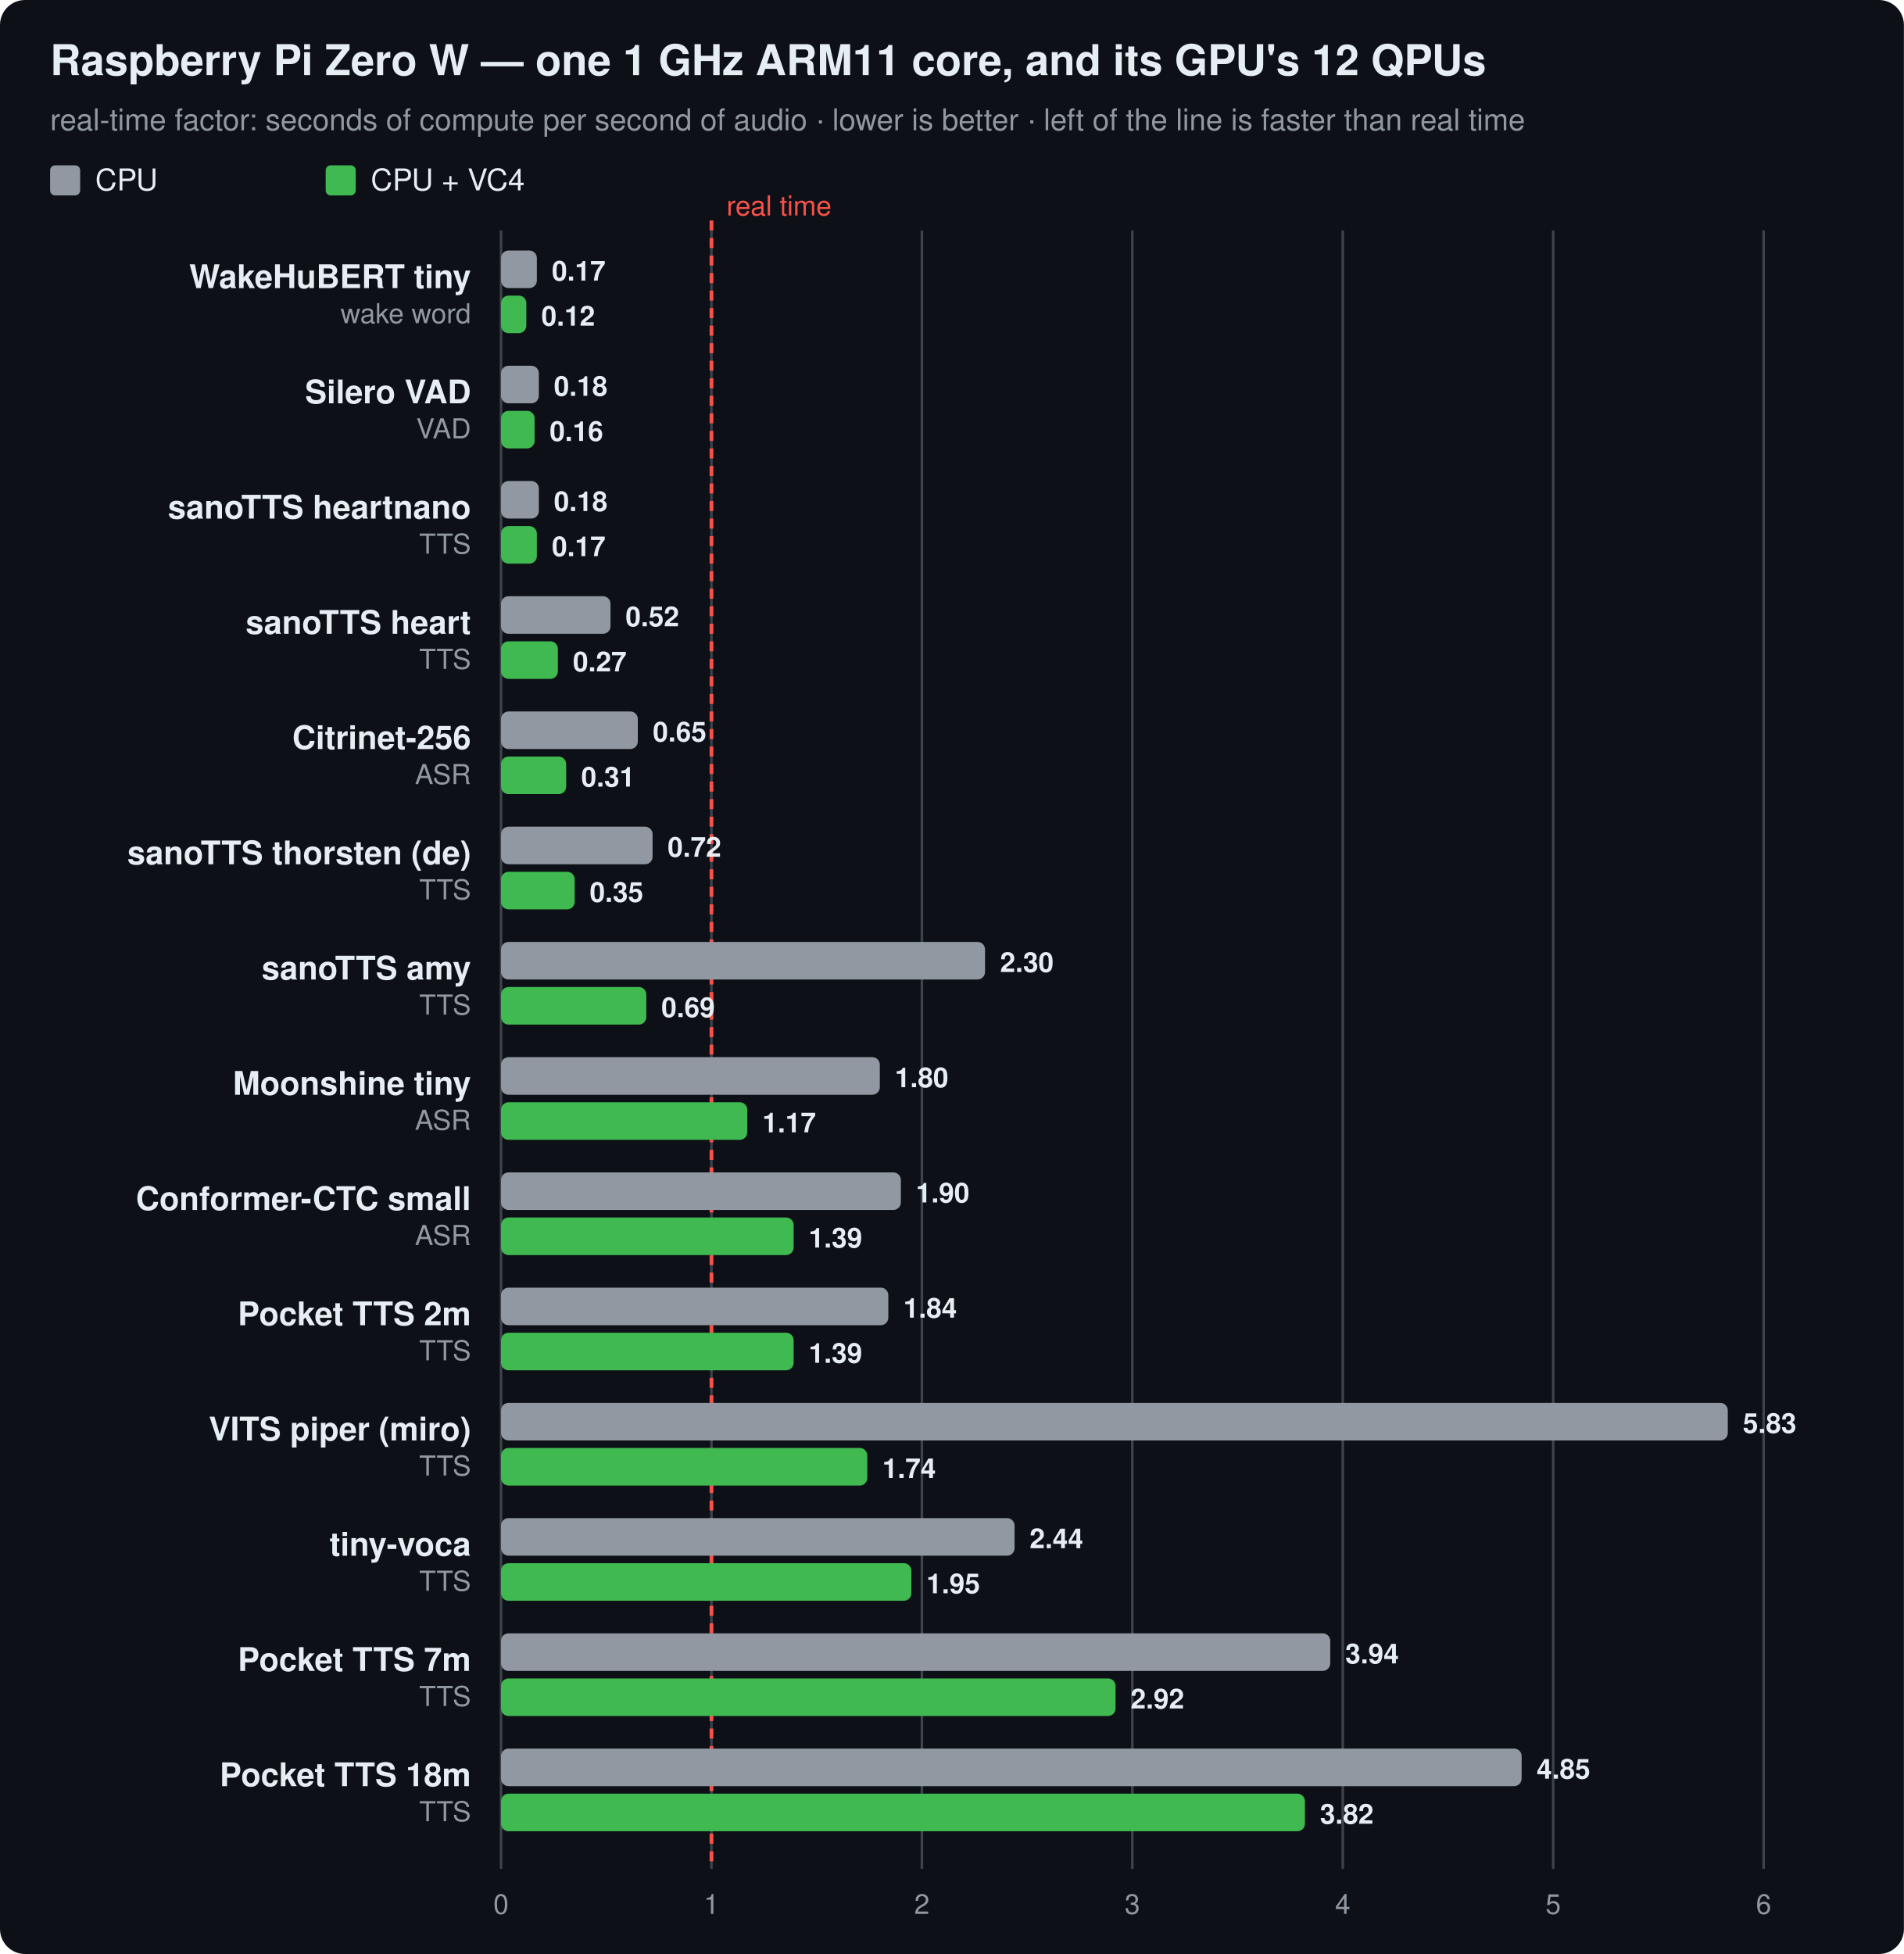
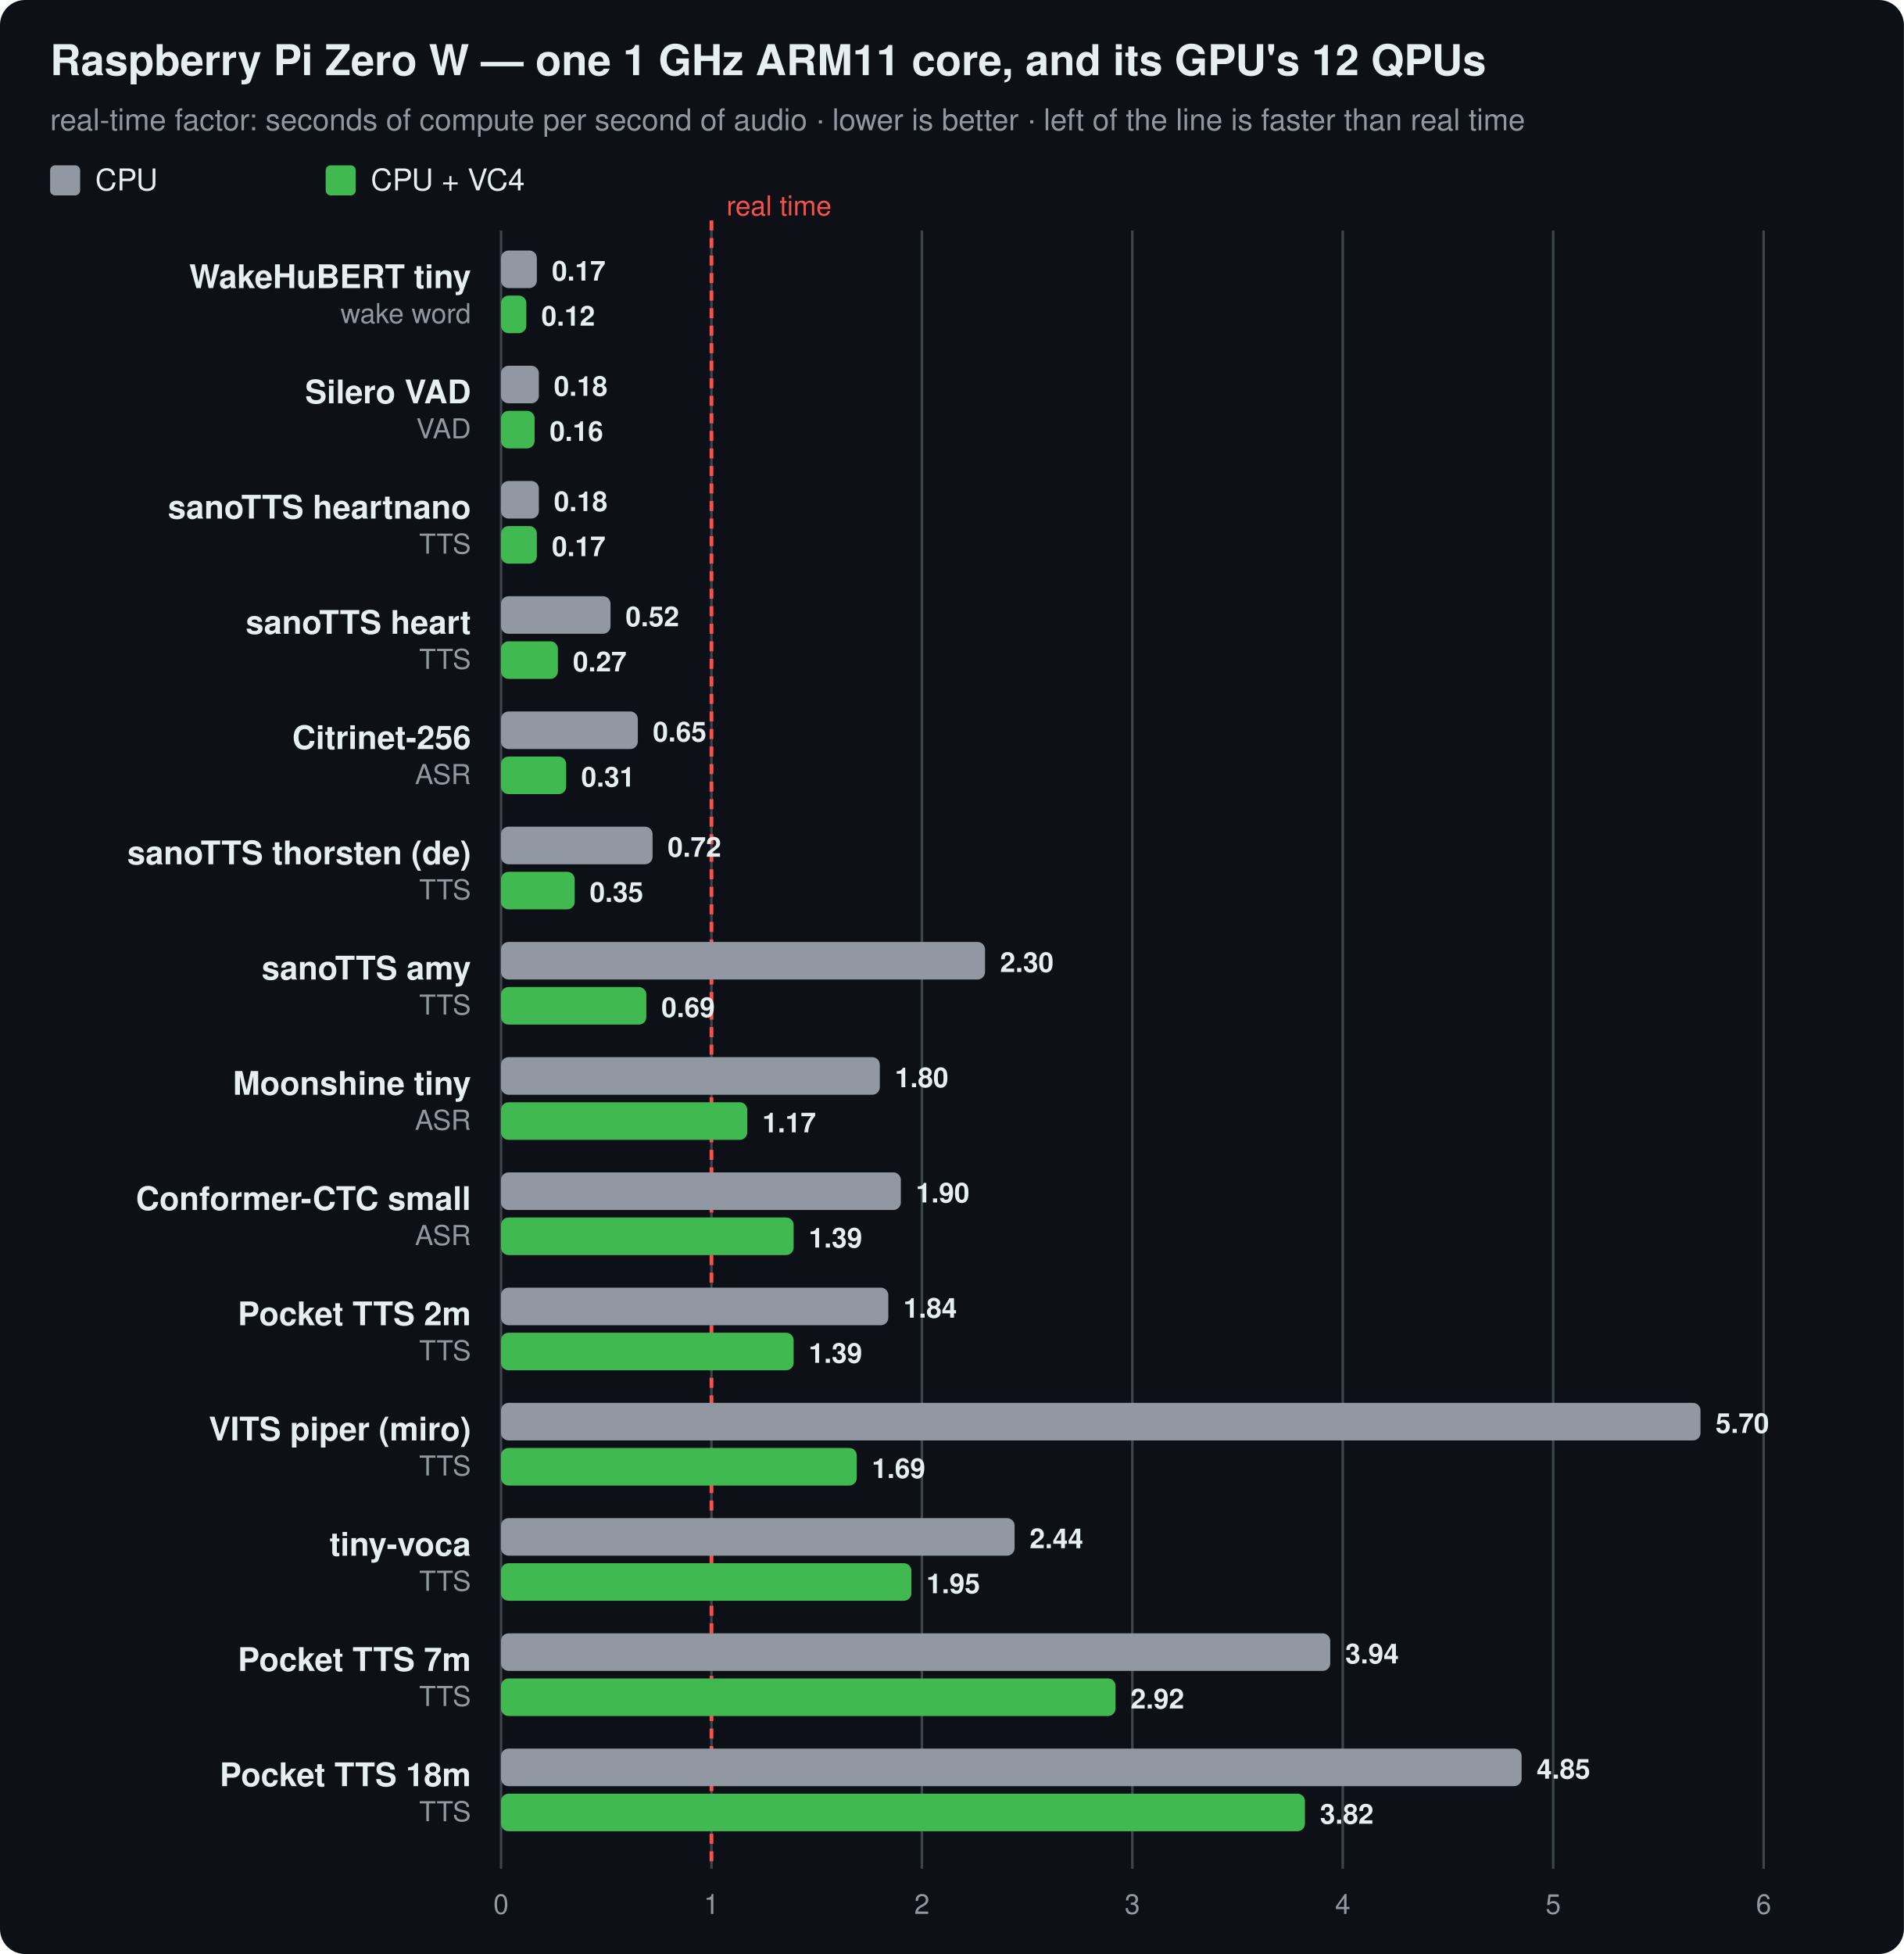
<svg xmlns="http://www.w3.org/2000/svg" width="760" height="780" viewBox="0 0 760 780">
  <rect width="760" height="780" rx="10" fill="#0d1117" />
  <text x="20.0" y="30.0" fill="#e6edf3" font-size="17" text-anchor="start" font-weight="600" font-family="-apple-system,BlinkMacSystemFont,'Segoe UI',Helvetica,Arial,sans-serif">Raspberry Pi Zero W — one 1 GHz ARM11 core, and its GPU's 12 QPUs</text>
  <text x="20.0" y="52.0" fill="#9198a1" font-size="12" text-anchor="start" font-weight="normal" font-family="-apple-system,BlinkMacSystemFont,'Segoe UI',Helvetica,Arial,sans-serif">real-time factor: seconds of compute per second of audio · lower is better · left of the line is faster than real time</text>
  <rect x="20" y="66" width="12" height="12" rx="2" fill="#9198a1" />
  <text x="38.0" y="76.0" fill="#e6edf3" font-size="12" text-anchor="start" font-weight="normal" font-family="-apple-system,BlinkMacSystemFont,'Segoe UI',Helvetica,Arial,sans-serif">CPU</text>
  <rect x="130" y="66" width="12" height="12" rx="2" fill="#3fb950" />
  <text x="148.0" y="76.0" fill="#e6edf3" font-size="12" text-anchor="start" font-weight="normal" font-family="-apple-system,BlinkMacSystemFont,'Segoe UI',Helvetica,Arial,sans-serif">CPU + VC4</text>
  <line x1="200.0" y1="92" x2="200.0" y2="746" stroke="#3d444d" stroke-width="1" />
  <text x="200.0" y="764.0" fill="#9198a1" font-size="11" text-anchor="middle" font-weight="normal" font-family="-apple-system,BlinkMacSystemFont,'Segoe UI',Helvetica,Arial,sans-serif">0</text>
  <line x1="284.0" y1="92" x2="284.0" y2="746" stroke="#3d444d" stroke-width="1" />
  <text x="284.0" y="764.0" fill="#9198a1" font-size="11" text-anchor="middle" font-weight="normal" font-family="-apple-system,BlinkMacSystemFont,'Segoe UI',Helvetica,Arial,sans-serif">1</text>
  <line x1="368.0" y1="92" x2="368.0" y2="746" stroke="#3d444d" stroke-width="1" />
  <text x="368.0" y="764.0" fill="#9198a1" font-size="11" text-anchor="middle" font-weight="normal" font-family="-apple-system,BlinkMacSystemFont,'Segoe UI',Helvetica,Arial,sans-serif">2</text>
  <line x1="452.0" y1="92" x2="452.0" y2="746" stroke="#3d444d" stroke-width="1" />
  <text x="452.0" y="764.0" fill="#9198a1" font-size="11" text-anchor="middle" font-weight="normal" font-family="-apple-system,BlinkMacSystemFont,'Segoe UI',Helvetica,Arial,sans-serif">3</text>
  <line x1="536.0" y1="92" x2="536.0" y2="746" stroke="#3d444d" stroke-width="1" />
  <text x="536.0" y="764.0" fill="#9198a1" font-size="11" text-anchor="middle" font-weight="normal" font-family="-apple-system,BlinkMacSystemFont,'Segoe UI',Helvetica,Arial,sans-serif">4</text>
  <line x1="620.0" y1="92" x2="620.0" y2="746" stroke="#3d444d" stroke-width="1" />
  <text x="620.0" y="764.0" fill="#9198a1" font-size="11" text-anchor="middle" font-weight="normal" font-family="-apple-system,BlinkMacSystemFont,'Segoe UI',Helvetica,Arial,sans-serif">5</text>
  <line x1="704.0" y1="92" x2="704.0" y2="746" stroke="#3d444d" stroke-width="1" />
  <text x="704.0" y="764.0" fill="#9198a1" font-size="11" text-anchor="middle" font-weight="normal" font-family="-apple-system,BlinkMacSystemFont,'Segoe UI',Helvetica,Arial,sans-serif">6</text>
  <line x1="284.0" y1="88" x2="284.0" y2="746" stroke="#f85149" stroke-width="1.5" stroke-dasharray="4 3" />
  <text x="290.0" y="86.0" fill="#f85149" font-size="11" text-anchor="start" font-weight="normal" font-family="-apple-system,BlinkMacSystemFont,'Segoe UI',Helvetica,Arial,sans-serif">real time</text>
  <rect x="200" y="100.0" width="14.3" height="15" rx="3" fill="#9198a1" />
  <text x="220.3" y="112.0" fill="#e6edf3" font-size="11" text-anchor="start" font-weight="600" font-family="-apple-system,BlinkMacSystemFont,'Segoe UI',Helvetica,Arial,sans-serif">0.17</text>
  <rect x="200" y="118.0" width="10.1" height="15" rx="3" fill="#3fb950" />
  <text x="216.1" y="130.0" fill="#e6edf3" font-size="11" text-anchor="start" font-weight="600" font-family="-apple-system,BlinkMacSystemFont,'Segoe UI',Helvetica,Arial,sans-serif">0.12</text>
  <text x="188.0" y="115.0" fill="#e6edf3" font-size="13" text-anchor="end" font-weight="600" font-family="-apple-system,BlinkMacSystemFont,'Segoe UI',Helvetica,Arial,sans-serif">WakeHuBERT tiny</text>
  <text x="188.0" y="129.0" fill="#9198a1" font-size="11" text-anchor="end" font-weight="normal" font-family="-apple-system,BlinkMacSystemFont,'Segoe UI',Helvetica,Arial,sans-serif">wake word</text>
  <rect x="200" y="146.0" width="15.1" height="15" rx="3" fill="#9198a1" />
  <text x="221.1" y="158.0" fill="#e6edf3" font-size="11" text-anchor="start" font-weight="600" font-family="-apple-system,BlinkMacSystemFont,'Segoe UI',Helvetica,Arial,sans-serif">0.18</text>
  <rect x="200" y="164.0" width="13.4" height="15" rx="3" fill="#3fb950" />
  <text x="219.4" y="176.0" fill="#e6edf3" font-size="11" text-anchor="start" font-weight="600" font-family="-apple-system,BlinkMacSystemFont,'Segoe UI',Helvetica,Arial,sans-serif">0.16</text>
  <text x="188.0" y="161.0" fill="#e6edf3" font-size="13" text-anchor="end" font-weight="600" font-family="-apple-system,BlinkMacSystemFont,'Segoe UI',Helvetica,Arial,sans-serif">Silero VAD</text>
  <text x="188.0" y="175.0" fill="#9198a1" font-size="11" text-anchor="end" font-weight="normal" font-family="-apple-system,BlinkMacSystemFont,'Segoe UI',Helvetica,Arial,sans-serif">VAD</text>
  <rect x="200" y="192.0" width="15.1" height="15" rx="3" fill="#9198a1" />
  <text x="221.1" y="204.0" fill="#e6edf3" font-size="11" text-anchor="start" font-weight="600" font-family="-apple-system,BlinkMacSystemFont,'Segoe UI',Helvetica,Arial,sans-serif">0.18</text>
  <rect x="200" y="210.0" width="14.3" height="15" rx="3" fill="#3fb950" />
  <text x="220.3" y="222.0" fill="#e6edf3" font-size="11" text-anchor="start" font-weight="600" font-family="-apple-system,BlinkMacSystemFont,'Segoe UI',Helvetica,Arial,sans-serif">0.17</text>
  <text x="188.0" y="207.0" fill="#e6edf3" font-size="13" text-anchor="end" font-weight="600" font-family="-apple-system,BlinkMacSystemFont,'Segoe UI',Helvetica,Arial,sans-serif">sanoTTS heartnano</text>
  <text x="188.0" y="221.0" fill="#9198a1" font-size="11" text-anchor="end" font-weight="normal" font-family="-apple-system,BlinkMacSystemFont,'Segoe UI',Helvetica,Arial,sans-serif">TTS</text>
  <rect x="200" y="238.0" width="43.7" height="15" rx="3" fill="#9198a1" />
  <text x="249.7" y="250.0" fill="#e6edf3" font-size="11" text-anchor="start" font-weight="600" font-family="-apple-system,BlinkMacSystemFont,'Segoe UI',Helvetica,Arial,sans-serif">0.52</text>
  <rect x="200" y="256.0" width="22.7" height="15" rx="3" fill="#3fb950" />
  <text x="228.7" y="268.0" fill="#e6edf3" font-size="11" text-anchor="start" font-weight="600" font-family="-apple-system,BlinkMacSystemFont,'Segoe UI',Helvetica,Arial,sans-serif">0.27</text>
  <text x="188.0" y="253.0" fill="#e6edf3" font-size="13" text-anchor="end" font-weight="600" font-family="-apple-system,BlinkMacSystemFont,'Segoe UI',Helvetica,Arial,sans-serif">sanoTTS heart</text>
  <text x="188.0" y="267.0" fill="#9198a1" font-size="11" text-anchor="end" font-weight="normal" font-family="-apple-system,BlinkMacSystemFont,'Segoe UI',Helvetica,Arial,sans-serif">TTS</text>
  <rect x="200" y="284.0" width="54.6" height="15" rx="3" fill="#9198a1" />
  <text x="260.6" y="296.0" fill="#e6edf3" font-size="11" text-anchor="start" font-weight="600" font-family="-apple-system,BlinkMacSystemFont,'Segoe UI',Helvetica,Arial,sans-serif">0.65</text>
  <rect x="200" y="302.0" width="26.0" height="15" rx="3" fill="#3fb950" />
  <text x="232.0" y="314.0" fill="#e6edf3" font-size="11" text-anchor="start" font-weight="600" font-family="-apple-system,BlinkMacSystemFont,'Segoe UI',Helvetica,Arial,sans-serif">0.31</text>
  <text x="188.0" y="299.0" fill="#e6edf3" font-size="13" text-anchor="end" font-weight="600" font-family="-apple-system,BlinkMacSystemFont,'Segoe UI',Helvetica,Arial,sans-serif">Citrinet-256</text>
  <text x="188.0" y="313.0" fill="#9198a1" font-size="11" text-anchor="end" font-weight="normal" font-family="-apple-system,BlinkMacSystemFont,'Segoe UI',Helvetica,Arial,sans-serif">ASR</text>
  <rect x="200" y="330.0" width="60.5" height="15" rx="3" fill="#9198a1" />
  <text x="266.5" y="342.0" fill="#e6edf3" font-size="11" text-anchor="start" font-weight="600" font-family="-apple-system,BlinkMacSystemFont,'Segoe UI',Helvetica,Arial,sans-serif">0.72</text>
  <rect x="200" y="348.0" width="29.4" height="15" rx="3" fill="#3fb950" />
  <text x="235.4" y="360.0" fill="#e6edf3" font-size="11" text-anchor="start" font-weight="600" font-family="-apple-system,BlinkMacSystemFont,'Segoe UI',Helvetica,Arial,sans-serif">0.35</text>
  <text x="188.0" y="345.0" fill="#e6edf3" font-size="13" text-anchor="end" font-weight="600" font-family="-apple-system,BlinkMacSystemFont,'Segoe UI',Helvetica,Arial,sans-serif">sanoTTS thorsten (de)</text>
  <text x="188.0" y="359.0" fill="#9198a1" font-size="11" text-anchor="end" font-weight="normal" font-family="-apple-system,BlinkMacSystemFont,'Segoe UI',Helvetica,Arial,sans-serif">TTS</text>
  <rect x="200" y="376.0" width="193.2" height="15" rx="3" fill="#9198a1" />
  <text x="399.2" y="388.0" fill="#e6edf3" font-size="11" text-anchor="start" font-weight="600" font-family="-apple-system,BlinkMacSystemFont,'Segoe UI',Helvetica,Arial,sans-serif">2.30</text>
  <rect x="200" y="394.0" width="58.0" height="15" rx="3" fill="#3fb950" />
  <text x="264.0" y="406.0" fill="#e6edf3" font-size="11" text-anchor="start" font-weight="600" font-family="-apple-system,BlinkMacSystemFont,'Segoe UI',Helvetica,Arial,sans-serif">0.69</text>
  <text x="188.0" y="391.0" fill="#e6edf3" font-size="13" text-anchor="end" font-weight="600" font-family="-apple-system,BlinkMacSystemFont,'Segoe UI',Helvetica,Arial,sans-serif">sanoTTS amy</text>
  <text x="188.0" y="405.0" fill="#9198a1" font-size="11" text-anchor="end" font-weight="normal" font-family="-apple-system,BlinkMacSystemFont,'Segoe UI',Helvetica,Arial,sans-serif">TTS</text>
  <rect x="200" y="422.0" width="151.2" height="15" rx="3" fill="#9198a1" />
  <text x="357.2" y="434.0" fill="#e6edf3" font-size="11" text-anchor="start" font-weight="600" font-family="-apple-system,BlinkMacSystemFont,'Segoe UI',Helvetica,Arial,sans-serif">1.80</text>
  <rect x="200" y="440.0" width="98.3" height="15" rx="3" fill="#3fb950" />
  <text x="304.3" y="452.0" fill="#e6edf3" font-size="11" text-anchor="start" font-weight="600" font-family="-apple-system,BlinkMacSystemFont,'Segoe UI',Helvetica,Arial,sans-serif">1.17</text>
  <text x="188.0" y="437.0" fill="#e6edf3" font-size="13" text-anchor="end" font-weight="600" font-family="-apple-system,BlinkMacSystemFont,'Segoe UI',Helvetica,Arial,sans-serif">Moonshine tiny</text>
  <text x="188.0" y="451.0" fill="#9198a1" font-size="11" text-anchor="end" font-weight="normal" font-family="-apple-system,BlinkMacSystemFont,'Segoe UI',Helvetica,Arial,sans-serif">ASR</text>
  <rect x="200" y="468.0" width="159.6" height="15" rx="3" fill="#9198a1" />
  <text x="365.6" y="480.0" fill="#e6edf3" font-size="11" text-anchor="start" font-weight="600" font-family="-apple-system,BlinkMacSystemFont,'Segoe UI',Helvetica,Arial,sans-serif">1.90</text>
  <rect x="200" y="486.0" width="116.8" height="15" rx="3" fill="#3fb950" />
  <text x="322.8" y="498.0" fill="#e6edf3" font-size="11" text-anchor="start" font-weight="600" font-family="-apple-system,BlinkMacSystemFont,'Segoe UI',Helvetica,Arial,sans-serif">1.39</text>
  <text x="188.0" y="483.0" fill="#e6edf3" font-size="13" text-anchor="end" font-weight="600" font-family="-apple-system,BlinkMacSystemFont,'Segoe UI',Helvetica,Arial,sans-serif">Conformer-CTC small</text>
  <text x="188.0" y="497.0" fill="#9198a1" font-size="11" text-anchor="end" font-weight="normal" font-family="-apple-system,BlinkMacSystemFont,'Segoe UI',Helvetica,Arial,sans-serif">ASR</text>
  <rect x="200" y="514.0" width="154.6" height="15" rx="3" fill="#9198a1" />
  <text x="360.6" y="526.0" fill="#e6edf3" font-size="11" text-anchor="start" font-weight="600" font-family="-apple-system,BlinkMacSystemFont,'Segoe UI',Helvetica,Arial,sans-serif">1.84</text>
  <rect x="200" y="532.0" width="116.8" height="15" rx="3" fill="#3fb950" />
  <text x="322.8" y="544.0" fill="#e6edf3" font-size="11" text-anchor="start" font-weight="600" font-family="-apple-system,BlinkMacSystemFont,'Segoe UI',Helvetica,Arial,sans-serif">1.39</text>
  <text x="188.0" y="529.0" fill="#e6edf3" font-size="13" text-anchor="end" font-weight="600" font-family="-apple-system,BlinkMacSystemFont,'Segoe UI',Helvetica,Arial,sans-serif">Pocket TTS 2m</text>
  <text x="188.0" y="543.0" fill="#9198a1" font-size="11" text-anchor="end" font-weight="normal" font-family="-apple-system,BlinkMacSystemFont,'Segoe UI',Helvetica,Arial,sans-serif">TTS</text>
-   <rect x="200" y="560.0" width="489.7" height="15" rx="3" fill="#9198a1" />
-   <text x="695.7" y="572.0" fill="#e6edf3" font-size="11" text-anchor="start" font-weight="600" font-family="-apple-system,BlinkMacSystemFont,'Segoe UI',Helvetica,Arial,sans-serif">5.83</text>
-   <rect x="200" y="578.0" width="146.2" height="15" rx="3" fill="#3fb950" />
-   <text x="352.2" y="590.0" fill="#e6edf3" font-size="11" text-anchor="start" font-weight="600" font-family="-apple-system,BlinkMacSystemFont,'Segoe UI',Helvetica,Arial,sans-serif">1.74</text>
+   <rect x="200" y="560.0" width="478.8" height="15" rx="3" fill="#9198a1" />
+   <text x="684.8" y="572.0" fill="#e6edf3" font-size="11" text-anchor="start" font-weight="600" font-family="-apple-system,BlinkMacSystemFont,'Segoe UI',Helvetica,Arial,sans-serif">5.70</text>
+   <rect x="200" y="578.0" width="142.0" height="15" rx="3" fill="#3fb950" />
+   <text x="348.0" y="590.0" fill="#e6edf3" font-size="11" text-anchor="start" font-weight="600" font-family="-apple-system,BlinkMacSystemFont,'Segoe UI',Helvetica,Arial,sans-serif">1.69</text>
  <text x="188.0" y="575.0" fill="#e6edf3" font-size="13" text-anchor="end" font-weight="600" font-family="-apple-system,BlinkMacSystemFont,'Segoe UI',Helvetica,Arial,sans-serif">VITS piper (miro)</text>
  <text x="188.0" y="589.0" fill="#9198a1" font-size="11" text-anchor="end" font-weight="normal" font-family="-apple-system,BlinkMacSystemFont,'Segoe UI',Helvetica,Arial,sans-serif">TTS</text>
  <rect x="200" y="606.0" width="205.0" height="15" rx="3" fill="#9198a1" />
  <text x="411.0" y="618.0" fill="#e6edf3" font-size="11" text-anchor="start" font-weight="600" font-family="-apple-system,BlinkMacSystemFont,'Segoe UI',Helvetica,Arial,sans-serif">2.44</text>
  <rect x="200" y="624.0" width="163.8" height="15" rx="3" fill="#3fb950" />
  <text x="369.8" y="636.0" fill="#e6edf3" font-size="11" text-anchor="start" font-weight="600" font-family="-apple-system,BlinkMacSystemFont,'Segoe UI',Helvetica,Arial,sans-serif">1.95</text>
  <text x="188.0" y="621.0" fill="#e6edf3" font-size="13" text-anchor="end" font-weight="600" font-family="-apple-system,BlinkMacSystemFont,'Segoe UI',Helvetica,Arial,sans-serif">tiny-voca</text>
  <text x="188.0" y="635.0" fill="#9198a1" font-size="11" text-anchor="end" font-weight="normal" font-family="-apple-system,BlinkMacSystemFont,'Segoe UI',Helvetica,Arial,sans-serif">TTS</text>
  <rect x="200" y="652.0" width="331.0" height="15" rx="3" fill="#9198a1" />
  <text x="537.0" y="664.0" fill="#e6edf3" font-size="11" text-anchor="start" font-weight="600" font-family="-apple-system,BlinkMacSystemFont,'Segoe UI',Helvetica,Arial,sans-serif">3.94</text>
  <rect x="200" y="670.0" width="245.3" height="15" rx="3" fill="#3fb950" />
  <text x="451.3" y="682.0" fill="#e6edf3" font-size="11" text-anchor="start" font-weight="600" font-family="-apple-system,BlinkMacSystemFont,'Segoe UI',Helvetica,Arial,sans-serif">2.92</text>
  <text x="188.0" y="667.0" fill="#e6edf3" font-size="13" text-anchor="end" font-weight="600" font-family="-apple-system,BlinkMacSystemFont,'Segoe UI',Helvetica,Arial,sans-serif">Pocket TTS 7m</text>
  <text x="188.0" y="681.0" fill="#9198a1" font-size="11" text-anchor="end" font-weight="normal" font-family="-apple-system,BlinkMacSystemFont,'Segoe UI',Helvetica,Arial,sans-serif">TTS</text>
  <rect x="200" y="698.0" width="407.4" height="15" rx="3" fill="#9198a1" />
  <text x="613.4" y="710.0" fill="#e6edf3" font-size="11" text-anchor="start" font-weight="600" font-family="-apple-system,BlinkMacSystemFont,'Segoe UI',Helvetica,Arial,sans-serif">4.85</text>
  <rect x="200" y="716.0" width="320.9" height="15" rx="3" fill="#3fb950" />
  <text x="526.9" y="728.0" fill="#e6edf3" font-size="11" text-anchor="start" font-weight="600" font-family="-apple-system,BlinkMacSystemFont,'Segoe UI',Helvetica,Arial,sans-serif">3.82</text>
  <text x="188.0" y="713.0" fill="#e6edf3" font-size="13" text-anchor="end" font-weight="600" font-family="-apple-system,BlinkMacSystemFont,'Segoe UI',Helvetica,Arial,sans-serif">Pocket TTS 18m</text>
  <text x="188.0" y="727.0" fill="#9198a1" font-size="11" text-anchor="end" font-weight="normal" font-family="-apple-system,BlinkMacSystemFont,'Segoe UI',Helvetica,Arial,sans-serif">TTS</text>
</svg>
